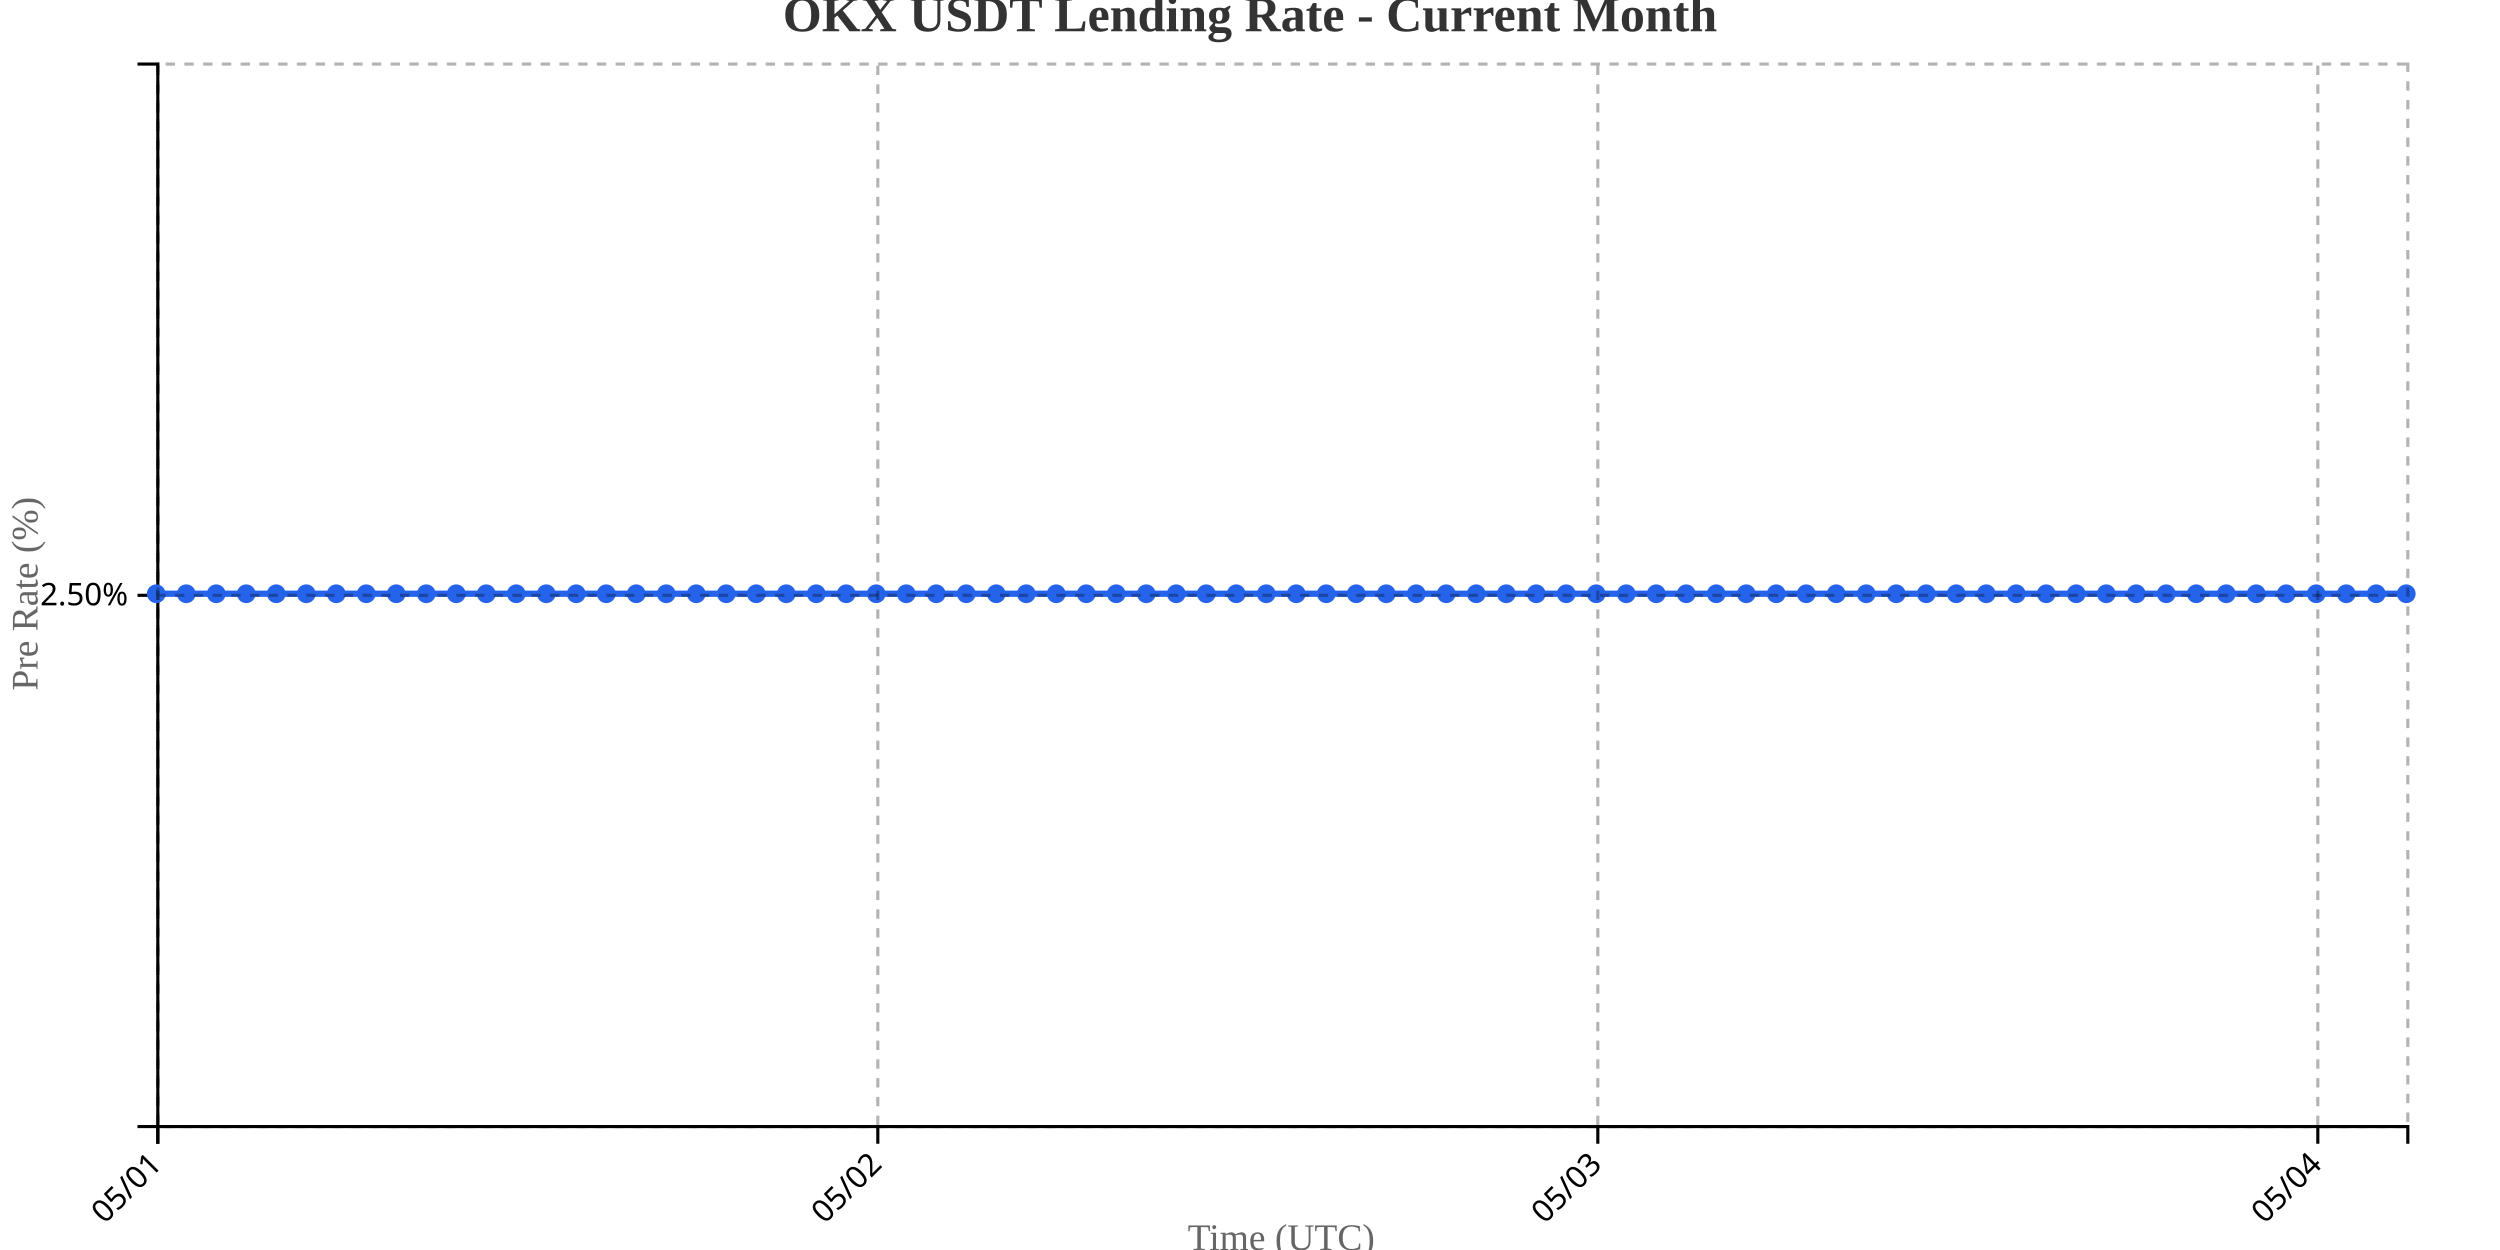
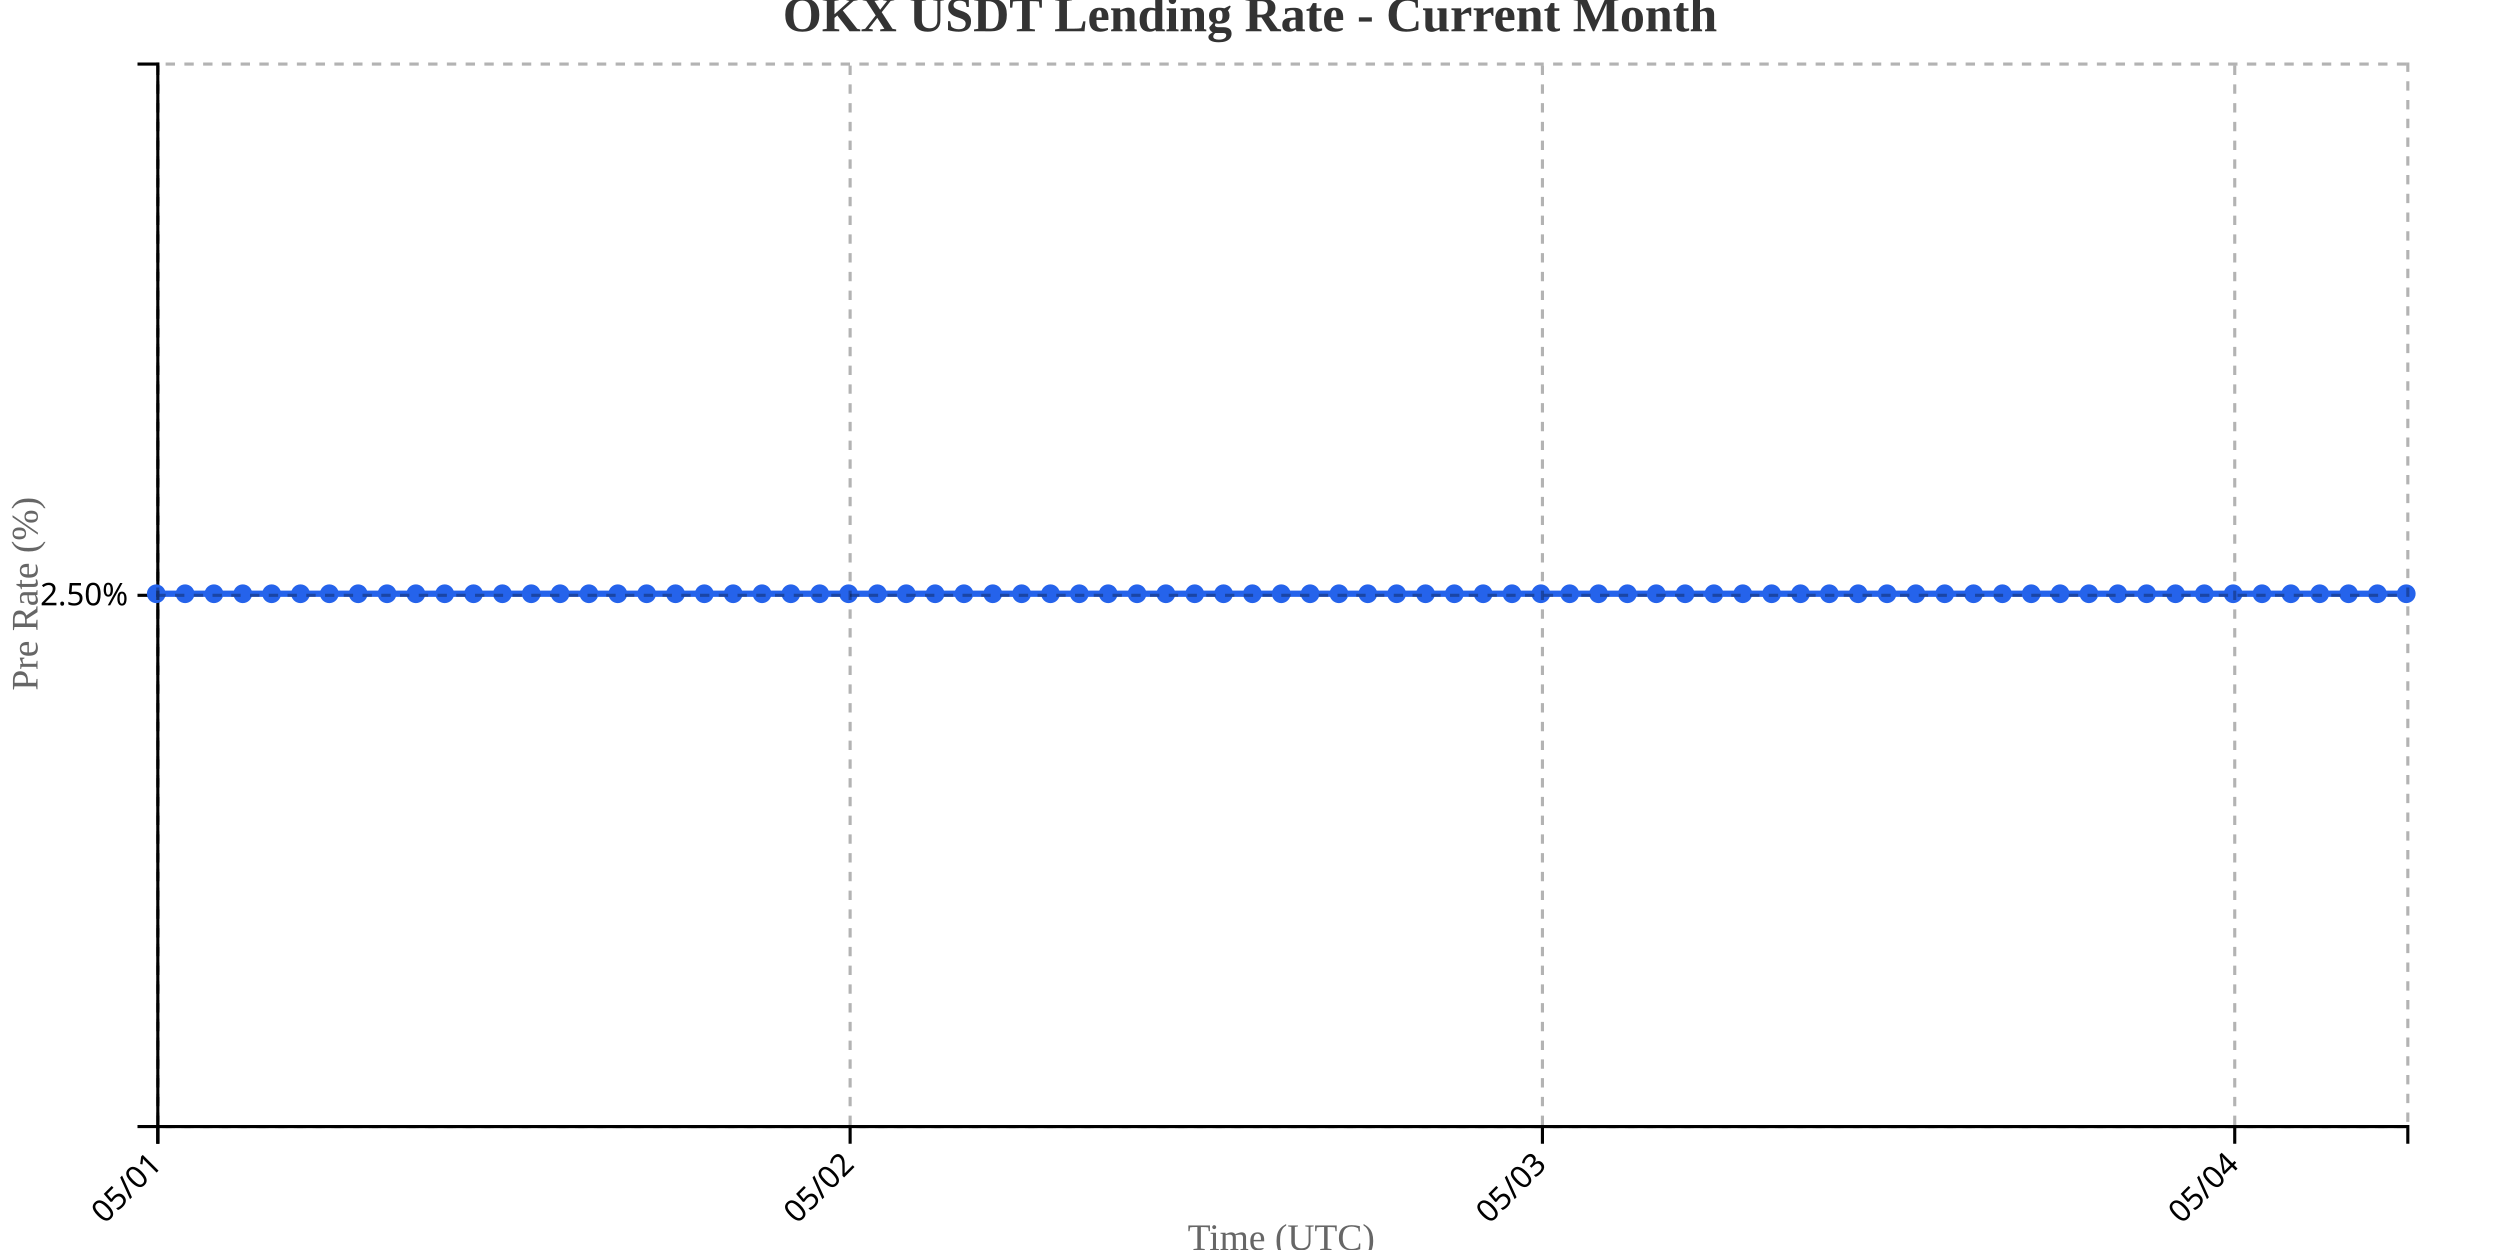
<svg xmlns="http://www.w3.org/2000/svg" width="800" height="400">
  <g transform="translate(50,20)">
    <g transform="translate(0,340)" fill="none" font-size="10" font-family="sans-serif" text-anchor="middle">
      <path class="domain" stroke="currentColor" d="M0.5,6V0.5H720.5V6" />
      <g class="tick" opacity="1" transform="translate(0.5,0)">
        <line stroke="currentColor" y2="6" />
        <text fill="currentColor" y="9" dy=".15em" style="text-anchor: end;" dx="-.8em" transform="rotate(-45)">05/01</text>
      </g>
-       <g class="tick" opacity="1" transform="translate(230.9,0)">
+       <g class="tick" opacity="1" transform="translate(222.0385,0)">
        <line stroke="currentColor" y2="6" />
        <text fill="currentColor" y="9" dy=".15em" style="text-anchor: end;" dx="-.8em" transform="rotate(-45)">05/02</text>
      </g>
-       <g class="tick" opacity="1" transform="translate(461.3,0)">
+       <g class="tick" opacity="1" transform="translate(443.5769,0)">
        <line stroke="currentColor" y2="6" />
        <text fill="currentColor" y="9" dy=".15em" style="text-anchor: end;" dx="-.8em" transform="rotate(-45)">05/03</text>
      </g>
-       <g class="tick" opacity="1" transform="translate(691.7,0)">
+       <g class="tick" opacity="1" transform="translate(665.1154,0)">
        <line stroke="currentColor" y2="6" />
        <text fill="currentColor" y="9" dy=".15em" style="text-anchor: end;" dx="-.8em" transform="rotate(-45)">05/04</text>
      </g>
    </g>
    <g fill="none" font-size="10" font-family="sans-serif" text-anchor="end">
      <path class="domain" stroke="currentColor" d="M-6,340.5H0.5V0.5H-6" />
      <g class="tick" opacity="1" transform="translate(0,170.5)">
        <line stroke="currentColor" x2="-6" />
        <text fill="currentColor" x="-9" dy="0.32em">2.50%</text>
      </g>
    </g>
    <text transform="rotate(-90)" y="-50" x="-170" dy="1em" style="text-anchor: middle; font-size: 12px; fill: #666;">Pre Rate (%)</text>
    <text transform="translate(360, 380)" style="text-anchor: middle; font-size: 12px; fill: #666;">Time (UTC)</text>
-     <path fill="none" stroke="#2563eb" stroke-width="2" d="M0,170C3.2,170,6.4,170,9.6,170C12.8,170,16,170,19.2,170C22.4,170,25.6,170,28.8,170C32,170,35.2,170,38.4,170C41.6,170,44.8,170,48,170C51.2,170,54.4,170,57.6,170C60.8,170,64,170,67.2,170C70.4,170,73.6,170,76.8,170C80,170,83.2,170,86.4,170C89.6,170,92.8,170,96,170C99.2,170,102.4,170,105.6,170C108.8,170,112,170,115.2,170C118.4,170,121.6,170,124.8,170C128,170,131.2,170,134.4,170C137.6,170,140.8,170,144,170C147.2,170,150.4,170,153.6,170C156.8,170,160,170,163.2,170C166.4,170,169.6,170,172.8,170C176,170,179.2,170,182.4,170C185.6,170,188.8,170,192,170C195.2,170,198.4,170,201.6,170C204.8,170,208,170,211.2,170C214.4,170,217.6,170,220.8,170C224,170,227.2,170,230.4,170C233.6,170,236.8,170,240,170C243.2,170,246.4,170,249.6,170C252.8,170,256,170,259.2,170C262.4,170,265.6,170,268.8,170C272,170,275.2,170,278.4,170C281.6,170,284.8,170,288,170C291.2,170,294.4,170,297.6,170C300.8,170,304,170,307.2,170C310.4,170,313.6,170,316.8,170C320,170,323.2,170,326.4,170C329.6,170,332.8,170,336,170C339.2,170,342.4,170,345.6,170C348.8,170,352,170,355.2,170C358.4,170,361.6,170,364.8,170C368,170,371.2,170,374.4,170C377.6,170,380.8,170,384,170C387.2,170,390.4,170,393.6,170C396.8,170,400,170,403.2,170C406.4,170,409.6,170,412.8,170C416,170,419.2,170,422.4,170C425.6,170,428.8,170,432,170C435.2,170,438.4,170,441.6,170C444.8,170,448,170,451.2,170C454.4,170,457.6,170,460.8,170C464,170,467.2,170,470.4,170C473.6,170,476.8,170,480,170C483.2,170,486.4,170,489.6,170C492.8,170,496,170,499.2,170C502.4,170,505.6,170,508.8,170C512,170,515.2,170,518.4,170C521.6,170,524.8,170,528,170C531.2,170,534.4,170,537.6,170C540.8,170,544,170,547.2,170C550.4,170,553.6,170,556.8,170C560,170,563.2,170,566.4,170C569.6,170,572.8,170,576,170C579.2,170,582.4,170,585.6,170C588.8,170,592,170,595.2,170C598.4,170,601.6,170,604.8,170C608,170,611.2,170,614.4,170C617.6,170,620.8,170,624,170C627.2,170,630.4,170,633.6,170C636.8,170,640,170,643.2,170C646.4,170,649.6,170,652.8,170C656,170,659.2,170,662.4,170C665.6,170,668.8,170,672,170C675.2,170,678.4,170,681.6,170C684.8,170,688,170,691.2,170C694.4,170,697.6,170,700.8,170C704,170,707.2,170,710.4,170C713.6,170,716.8,170,720,170" />
+     <path fill="none" stroke="#2563eb" stroke-width="2" d="M0,170C3.077,170,6.154,170,9.231,170C12.308,170,15.385,170,18.462,170C21.538,170,24.615,170,27.692,170C30.769,170,33.846,170,36.923,170C40,170,43.077,170,46.154,170C49.231,170,52.308,170,55.385,170C58.462,170,61.538,170,64.615,170C67.692,170,70.769,170,73.846,170C76.923,170,80,170,83.077,170C86.154,170,89.231,170,92.308,170C95.385,170,98.462,170,101.538,170C104.615,170,107.692,170,110.769,170C113.846,170,116.923,170,120,170C123.077,170,126.154,170,129.231,170C132.308,170,135.385,170,138.462,170C141.538,170,144.615,170,147.692,170C150.769,170,153.846,170,156.923,170C160,170,163.077,170,166.154,170C169.231,170,172.308,170,175.385,170C178.462,170,181.538,170,184.615,170C187.692,170,190.769,170,193.846,170C196.923,170,200,170,203.077,170C206.154,170,209.231,170,212.308,170C215.385,170,218.462,170,221.538,170C224.615,170,227.692,170,230.769,170C233.846,170,236.923,170,240,170C243.077,170,246.154,170,249.231,170C252.308,170,255.385,170,258.462,170C261.538,170,264.615,170,267.692,170C270.769,170,273.846,170,276.923,170C280,170,283.077,170,286.154,170C289.231,170,292.308,170,295.385,170C298.462,170,301.538,170,304.615,170C307.692,170,310.769,170,313.846,170C316.923,170,320,170,323.077,170C326.154,170,329.231,170,332.308,170C335.385,170,338.462,170,341.538,170C344.615,170,347.692,170,350.769,170C353.846,170,356.923,170,360,170C363.077,170,366.154,170,369.231,170C372.308,170,375.385,170,378.462,170C381.538,170,384.615,170,387.692,170C390.769,170,393.846,170,396.923,170C400,170,403.077,170,406.154,170C409.231,170,412.308,170,415.385,170C418.462,170,421.538,170,424.615,170C427.692,170,430.769,170,433.846,170C436.923,170,440,170,443.077,170C446.154,170,449.231,170,452.308,170C455.385,170,458.462,170,461.538,170C464.615,170,467.692,170,470.769,170C473.846,170,476.923,170,480,170C483.077,170,486.154,170,489.231,170C492.308,170,495.385,170,498.462,170C501.538,170,504.615,170,507.692,170C510.769,170,513.846,170,516.923,170C520,170,523.077,170,526.154,170C529.231,170,532.308,170,535.385,170C538.462,170,541.538,170,544.615,170C547.692,170,550.769,170,553.846,170C556.923,170,560,170,563.077,170C566.154,170,569.231,170,572.308,170C575.385,170,578.462,170,581.538,170C584.615,170,587.692,170,590.769,170C593.846,170,596.923,170,600,170C603.077,170,606.154,170,609.231,170C612.308,170,615.385,170,618.462,170C621.538,170,624.615,170,627.692,170C630.769,170,633.846,170,636.923,170C640,170,643.077,170,646.154,170C649.231,170,652.308,170,655.385,170C658.462,170,661.538,170,664.615,170C667.692,170,670.769,170,673.846,170C676.923,170,680,170,683.077,170C686.154,170,689.231,170,692.308,170C695.385,170,698.462,170,701.538,170C704.615,170,707.692,170,710.769,170C713.846,170,716.923,170,720,170" />
    <circle class="dot" cx="0" cy="170" r="3" fill="#2563eb" />
-     <circle class="dot" cx="9.6" cy="170" r="3" fill="#2563eb" />
-     <circle class="dot" cx="19.2" cy="170" r="3" fill="#2563eb" />
-     <circle class="dot" cx="28.8" cy="170" r="3" fill="#2563eb" />
-     <circle class="dot" cx="38.4" cy="170" r="3" fill="#2563eb" />
-     <circle class="dot" cx="48" cy="170" r="3" fill="#2563eb" />
-     <circle class="dot" cx="57.6" cy="170" r="3" fill="#2563eb" />
-     <circle class="dot" cx="67.2" cy="170" r="3" fill="#2563eb" />
-     <circle class="dot" cx="76.8" cy="170" r="3" fill="#2563eb" />
-     <circle class="dot" cx="86.4" cy="170" r="3" fill="#2563eb" />
-     <circle class="dot" cx="96" cy="170" r="3" fill="#2563eb" />
-     <circle class="dot" cx="105.6" cy="170" r="3" fill="#2563eb" />
-     <circle class="dot" cx="115.2" cy="170" r="3" fill="#2563eb" />
-     <circle class="dot" cx="124.8" cy="170" r="3" fill="#2563eb" />
-     <circle class="dot" cx="134.4" cy="170" r="3" fill="#2563eb" />
-     <circle class="dot" cx="144" cy="170" r="3" fill="#2563eb" />
-     <circle class="dot" cx="153.6" cy="170" r="3" fill="#2563eb" />
-     <circle class="dot" cx="163.2" cy="170" r="3" fill="#2563eb" />
-     <circle class="dot" cx="172.8" cy="170" r="3" fill="#2563eb" />
-     <circle class="dot" cx="182.4" cy="170" r="3" fill="#2563eb" />
-     <circle class="dot" cx="192" cy="170" r="3" fill="#2563eb" />
-     <circle class="dot" cx="201.6" cy="170" r="3" fill="#2563eb" />
-     <circle class="dot" cx="211.2" cy="170" r="3" fill="#2563eb" />
-     <circle class="dot" cx="220.8" cy="170" r="3" fill="#2563eb" />
-     <circle class="dot" cx="230.4" cy="170" r="3" fill="#2563eb" />
+     <circle class="dot" cx="9.231" cy="170" r="3" fill="#2563eb" />
+     <circle class="dot" cx="18.462" cy="170" r="3" fill="#2563eb" />
+     <circle class="dot" cx="27.692" cy="170" r="3" fill="#2563eb" />
+     <circle class="dot" cx="36.923" cy="170" r="3" fill="#2563eb" />
+     <circle class="dot" cx="46.154" cy="170" r="3" fill="#2563eb" />
+     <circle class="dot" cx="55.385" cy="170" r="3" fill="#2563eb" />
+     <circle class="dot" cx="64.615" cy="170" r="3" fill="#2563eb" />
+     <circle class="dot" cx="73.846" cy="170" r="3" fill="#2563eb" />
+     <circle class="dot" cx="83.077" cy="170" r="3" fill="#2563eb" />
+     <circle class="dot" cx="92.308" cy="170" r="3" fill="#2563eb" />
+     <circle class="dot" cx="101.538" cy="170" r="3" fill="#2563eb" />
+     <circle class="dot" cx="110.769" cy="170" r="3" fill="#2563eb" />
+     <circle class="dot" cx="120" cy="170" r="3" fill="#2563eb" />
+     <circle class="dot" cx="129.231" cy="170" r="3" fill="#2563eb" />
+     <circle class="dot" cx="138.462" cy="170" r="3" fill="#2563eb" />
+     <circle class="dot" cx="147.692" cy="170" r="3" fill="#2563eb" />
+     <circle class="dot" cx="156.923" cy="170" r="3" fill="#2563eb" />
+     <circle class="dot" cx="166.154" cy="170" r="3" fill="#2563eb" />
+     <circle class="dot" cx="175.385" cy="170" r="3" fill="#2563eb" />
+     <circle class="dot" cx="184.615" cy="170" r="3" fill="#2563eb" />
+     <circle class="dot" cx="193.846" cy="170" r="3" fill="#2563eb" />
+     <circle class="dot" cx="203.077" cy="170" r="3" fill="#2563eb" />
+     <circle class="dot" cx="212.308" cy="170" r="3" fill="#2563eb" />
+     <circle class="dot" cx="221.538" cy="170" r="3" fill="#2563eb" />
+     <circle class="dot" cx="230.769" cy="170" r="3" fill="#2563eb" />
    <circle class="dot" cx="240" cy="170" r="3" fill="#2563eb" />
-     <circle class="dot" cx="249.6" cy="170" r="3" fill="#2563eb" />
-     <circle class="dot" cx="259.2" cy="170" r="3" fill="#2563eb" />
-     <circle class="dot" cx="268.8" cy="170" r="3" fill="#2563eb" />
-     <circle class="dot" cx="278.4" cy="170" r="3" fill="#2563eb" />
-     <circle class="dot" cx="288" cy="170" r="3" fill="#2563eb" />
-     <circle class="dot" cx="297.6" cy="170" r="3" fill="#2563eb" />
-     <circle class="dot" cx="307.2" cy="170" r="3" fill="#2563eb" />
-     <circle class="dot" cx="316.8" cy="170" r="3" fill="#2563eb" />
-     <circle class="dot" cx="326.4" cy="170" r="3" fill="#2563eb" />
-     <circle class="dot" cx="336" cy="170" r="3" fill="#2563eb" />
-     <circle class="dot" cx="345.6" cy="170" r="3" fill="#2563eb" />
-     <circle class="dot" cx="355.2" cy="170" r="3" fill="#2563eb" />
-     <circle class="dot" cx="364.8" cy="170" r="3" fill="#2563eb" />
-     <circle class="dot" cx="374.4" cy="170" r="3" fill="#2563eb" />
-     <circle class="dot" cx="384" cy="170" r="3" fill="#2563eb" />
-     <circle class="dot" cx="393.6" cy="170" r="3" fill="#2563eb" />
-     <circle class="dot" cx="403.2" cy="170" r="3" fill="#2563eb" />
-     <circle class="dot" cx="412.8" cy="170" r="3" fill="#2563eb" />
-     <circle class="dot" cx="422.4" cy="170" r="3" fill="#2563eb" />
-     <circle class="dot" cx="432" cy="170" r="3" fill="#2563eb" />
-     <circle class="dot" cx="441.6" cy="170" r="3" fill="#2563eb" />
-     <circle class="dot" cx="451.2" cy="170" r="3" fill="#2563eb" />
-     <circle class="dot" cx="460.8" cy="170" r="3" fill="#2563eb" />
-     <circle class="dot" cx="470.4" cy="170" r="3" fill="#2563eb" />
+     <circle class="dot" cx="249.231" cy="170" r="3" fill="#2563eb" />
+     <circle class="dot" cx="258.462" cy="170" r="3" fill="#2563eb" />
+     <circle class="dot" cx="267.692" cy="170" r="3" fill="#2563eb" />
+     <circle class="dot" cx="276.923" cy="170" r="3" fill="#2563eb" />
+     <circle class="dot" cx="286.154" cy="170" r="3" fill="#2563eb" />
+     <circle class="dot" cx="295.385" cy="170" r="3" fill="#2563eb" />
+     <circle class="dot" cx="304.615" cy="170" r="3" fill="#2563eb" />
+     <circle class="dot" cx="313.846" cy="170" r="3" fill="#2563eb" />
+     <circle class="dot" cx="323.077" cy="170" r="3" fill="#2563eb" />
+     <circle class="dot" cx="332.308" cy="170" r="3" fill="#2563eb" />
+     <circle class="dot" cx="341.538" cy="170" r="3" fill="#2563eb" />
+     <circle class="dot" cx="350.769" cy="170" r="3" fill="#2563eb" />
+     <circle class="dot" cx="360" cy="170" r="3" fill="#2563eb" />
+     <circle class="dot" cx="369.231" cy="170" r="3" fill="#2563eb" />
+     <circle class="dot" cx="378.462" cy="170" r="3" fill="#2563eb" />
+     <circle class="dot" cx="387.692" cy="170" r="3" fill="#2563eb" />
+     <circle class="dot" cx="396.923" cy="170" r="3" fill="#2563eb" />
+     <circle class="dot" cx="406.154" cy="170" r="3" fill="#2563eb" />
+     <circle class="dot" cx="415.385" cy="170" r="3" fill="#2563eb" />
+     <circle class="dot" cx="424.615" cy="170" r="3" fill="#2563eb" />
+     <circle class="dot" cx="433.846" cy="170" r="3" fill="#2563eb" />
+     <circle class="dot" cx="443.077" cy="170" r="3" fill="#2563eb" />
+     <circle class="dot" cx="452.308" cy="170" r="3" fill="#2563eb" />
+     <circle class="dot" cx="461.538" cy="170" r="3" fill="#2563eb" />
+     <circle class="dot" cx="470.769" cy="170" r="3" fill="#2563eb" />
    <circle class="dot" cx="480" cy="170" r="3" fill="#2563eb" />
-     <circle class="dot" cx="489.6" cy="170" r="3" fill="#2563eb" />
-     <circle class="dot" cx="499.2" cy="170" r="3" fill="#2563eb" />
-     <circle class="dot" cx="508.8" cy="170" r="3" fill="#2563eb" />
-     <circle class="dot" cx="518.4" cy="170" r="3" fill="#2563eb" />
-     <circle class="dot" cx="528" cy="170" r="3" fill="#2563eb" />
-     <circle class="dot" cx="537.6" cy="170" r="3" fill="#2563eb" />
-     <circle class="dot" cx="547.2" cy="170" r="3" fill="#2563eb" />
-     <circle class="dot" cx="556.8" cy="170" r="3" fill="#2563eb" />
-     <circle class="dot" cx="566.4" cy="170" r="3" fill="#2563eb" />
-     <circle class="dot" cx="576" cy="170" r="3" fill="#2563eb" />
-     <circle class="dot" cx="585.6" cy="170" r="3" fill="#2563eb" />
-     <circle class="dot" cx="595.2" cy="170" r="3" fill="#2563eb" />
-     <circle class="dot" cx="604.8" cy="170" r="3" fill="#2563eb" />
-     <circle class="dot" cx="614.4" cy="170" r="3" fill="#2563eb" />
-     <circle class="dot" cx="624" cy="170" r="3" fill="#2563eb" />
-     <circle class="dot" cx="633.6" cy="170" r="3" fill="#2563eb" />
-     <circle class="dot" cx="643.2" cy="170" r="3" fill="#2563eb" />
-     <circle class="dot" cx="652.8" cy="170" r="3" fill="#2563eb" />
-     <circle class="dot" cx="662.4" cy="170" r="3" fill="#2563eb" />
-     <circle class="dot" cx="672" cy="170" r="3" fill="#2563eb" />
-     <circle class="dot" cx="681.6" cy="170" r="3" fill="#2563eb" />
-     <circle class="dot" cx="691.2" cy="170" r="3" fill="#2563eb" />
-     <circle class="dot" cx="700.8" cy="170" r="3" fill="#2563eb" />
-     <circle class="dot" cx="710.4" cy="170" r="3" fill="#2563eb" />
+     <circle class="dot" cx="489.231" cy="170" r="3" fill="#2563eb" />
+     <circle class="dot" cx="498.462" cy="170" r="3" fill="#2563eb" />
+     <circle class="dot" cx="507.692" cy="170" r="3" fill="#2563eb" />
+     <circle class="dot" cx="516.923" cy="170" r="3" fill="#2563eb" />
+     <circle class="dot" cx="526.154" cy="170" r="3" fill="#2563eb" />
+     <circle class="dot" cx="535.385" cy="170" r="3" fill="#2563eb" />
+     <circle class="dot" cx="544.615" cy="170" r="3" fill="#2563eb" />
+     <circle class="dot" cx="553.846" cy="170" r="3" fill="#2563eb" />
+     <circle class="dot" cx="563.077" cy="170" r="3" fill="#2563eb" />
+     <circle class="dot" cx="572.308" cy="170" r="3" fill="#2563eb" />
+     <circle class="dot" cx="581.538" cy="170" r="3" fill="#2563eb" />
+     <circle class="dot" cx="590.769" cy="170" r="3" fill="#2563eb" />
+     <circle class="dot" cx="600" cy="170" r="3" fill="#2563eb" />
+     <circle class="dot" cx="609.231" cy="170" r="3" fill="#2563eb" />
+     <circle class="dot" cx="618.462" cy="170" r="3" fill="#2563eb" />
+     <circle class="dot" cx="627.692" cy="170" r="3" fill="#2563eb" />
+     <circle class="dot" cx="636.923" cy="170" r="3" fill="#2563eb" />
+     <circle class="dot" cx="646.154" cy="170" r="3" fill="#2563eb" />
+     <circle class="dot" cx="655.385" cy="170" r="3" fill="#2563eb" />
+     <circle class="dot" cx="664.615" cy="170" r="3" fill="#2563eb" />
+     <circle class="dot" cx="673.846" cy="170" r="3" fill="#2563eb" />
+     <circle class="dot" cx="683.077" cy="170" r="3" fill="#2563eb" />
+     <circle class="dot" cx="692.308" cy="170" r="3" fill="#2563eb" />
+     <circle class="dot" cx="701.538" cy="170" r="3" fill="#2563eb" />
+     <circle class="dot" cx="710.769" cy="170" r="3" fill="#2563eb" />
    <circle class="dot" cx="720" cy="170" r="3" fill="#2563eb" />
    <g class="grid" transform="translate(0,340)" fill="none" font-size="10" font-family="sans-serif" text-anchor="middle" style="stroke-dasharray: 3,3; opacity: 0.3;">
      <path class="domain" stroke="currentColor" d="M0.5,-340V0.5H720.5V-340" />
      <g class="tick" opacity="1" transform="translate(0.5,0)">
        <line stroke="currentColor" y2="-340" />
        <text fill="currentColor" y="3" dy="0.71em" />
      </g>
-       <g class="tick" opacity="1" transform="translate(230.9,0)">
+       <g class="tick" opacity="1" transform="translate(222.0385,0)">
        <line stroke="currentColor" y2="-340" />
        <text fill="currentColor" y="3" dy="0.71em" />
      </g>
-       <g class="tick" opacity="1" transform="translate(461.3,0)">
+       <g class="tick" opacity="1" transform="translate(443.5769,0)">
        <line stroke="currentColor" y2="-340" />
        <text fill="currentColor" y="3" dy="0.71em" />
      </g>
-       <g class="tick" opacity="1" transform="translate(691.7,0)">
+       <g class="tick" opacity="1" transform="translate(665.1154,0)">
        <line stroke="currentColor" y2="-340" />
        <text fill="currentColor" y="3" dy="0.71em" />
      </g>
    </g>
    <g class="grid" fill="none" font-size="10" font-family="sans-serif" text-anchor="end" style="stroke-dasharray: 3,3; opacity: 0.3;">
      <path class="domain" stroke="currentColor" d="M720,340.5H0.5V0.5H720" />
      <g class="tick" opacity="1" transform="translate(0,170.5)">
        <line stroke="currentColor" x2="720" />
        <text fill="currentColor" x="-3" dy="0.32em" />
      </g>
    </g>
  </g>
  <text x="400" y="10" text-anchor="middle" style="font-size: 16px; font-weight: bold; fill: #333;">OKX USDT Lending Rate - Current Month</text>
</svg>
